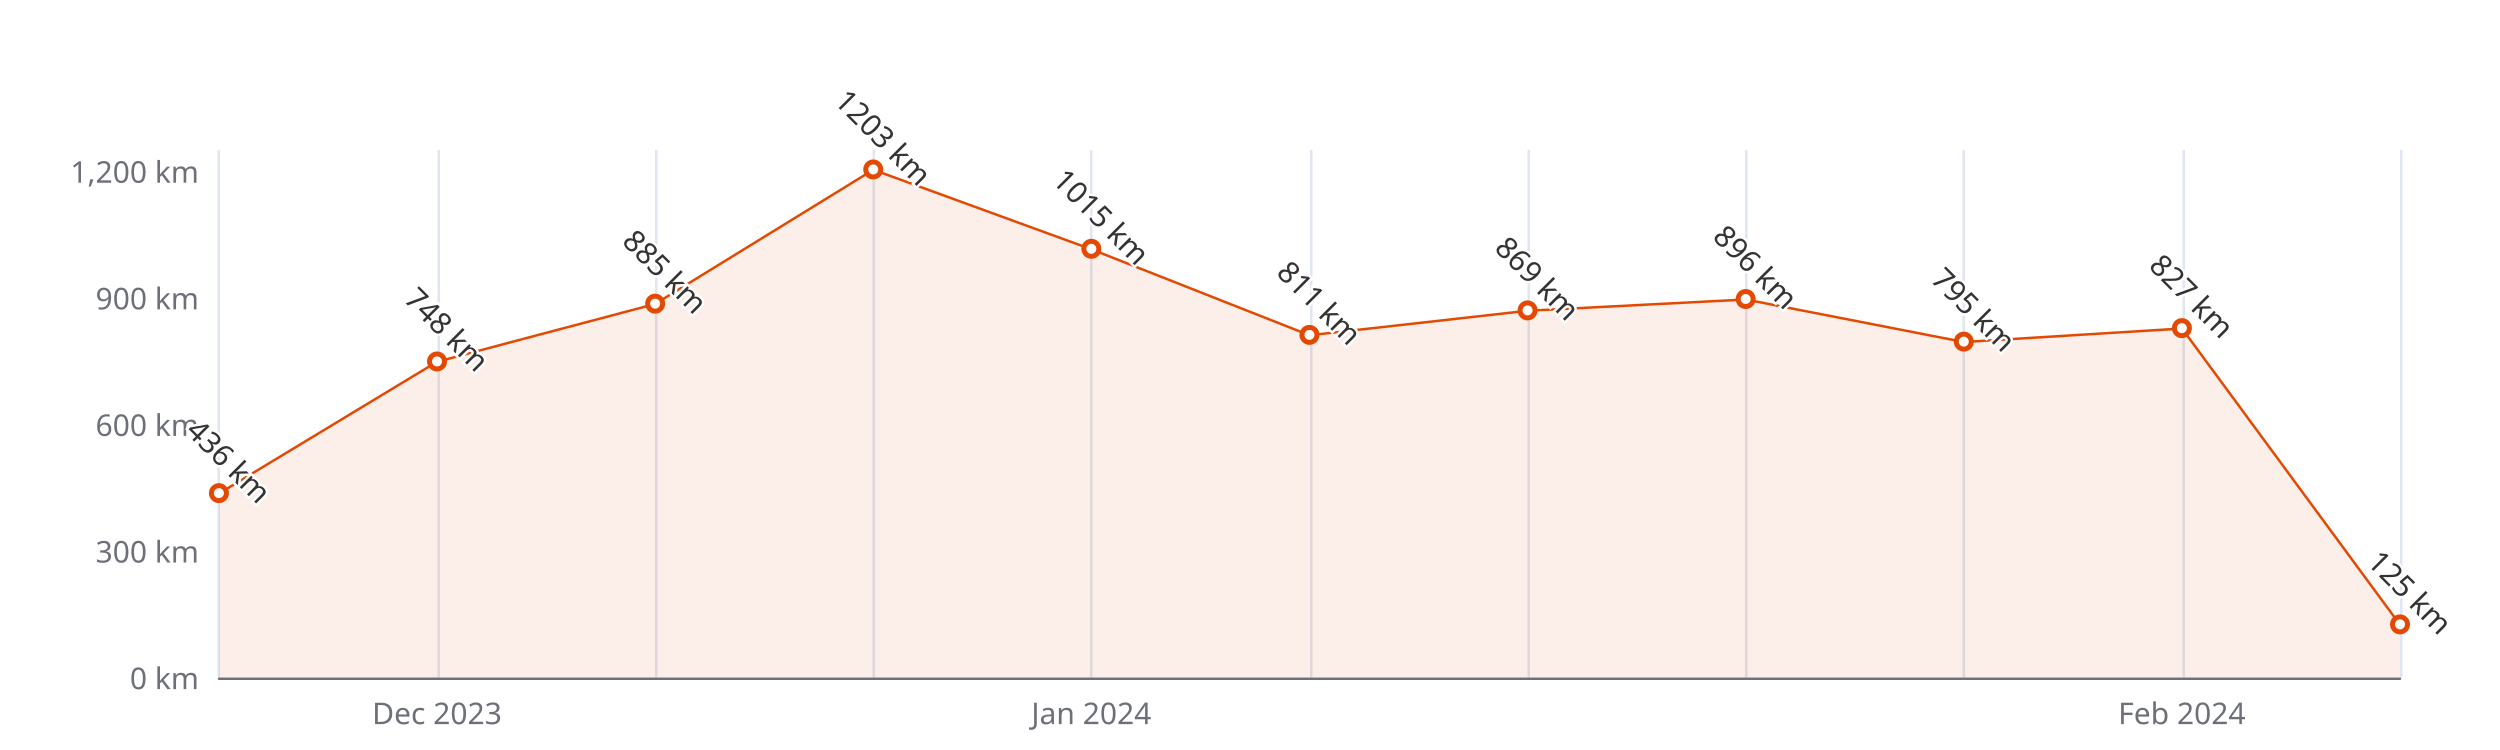
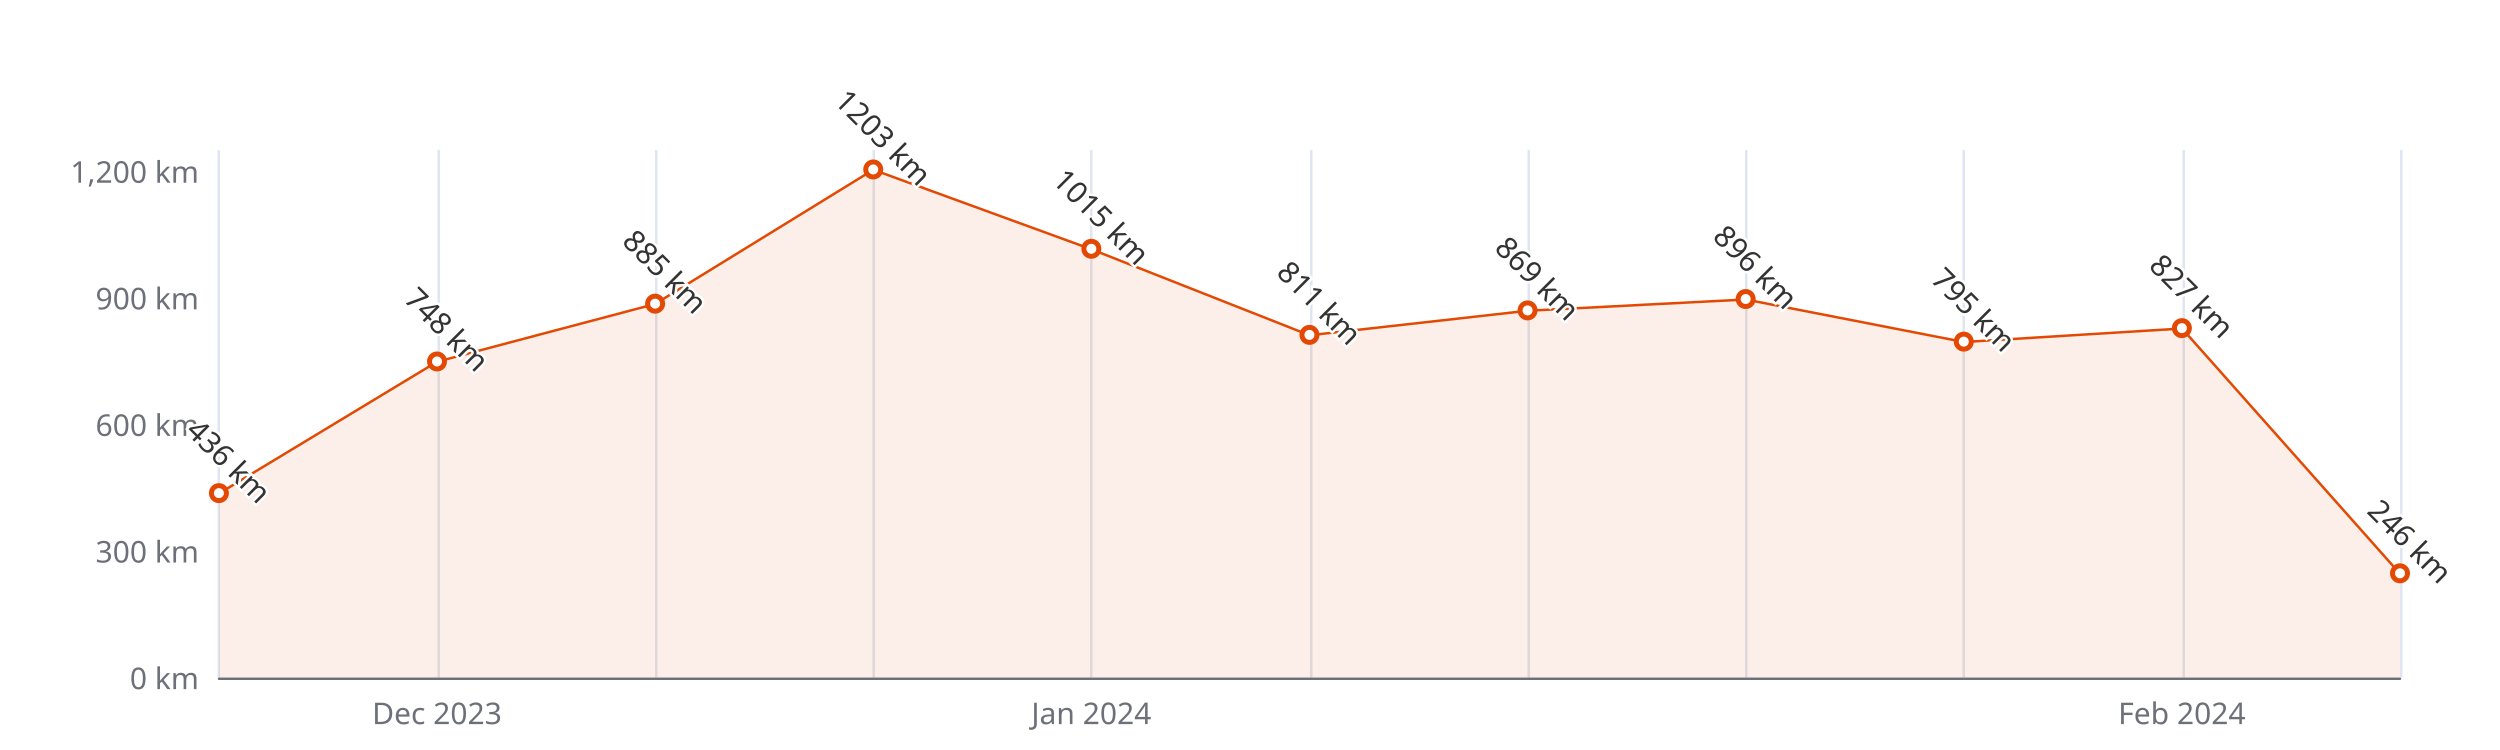
<svg xmlns="http://www.w3.org/2000/svg" width="1000" height="300" version="1.1" baseProfile="full" viewBox="0 0 1000 300">
  <rect width="1000" height="300" x="0" y="0" id="0" fill="#ffffff" />
  <path d="M87.5 60L87.5 271" fill="none" stroke="#E0E6F1" />
  <path d="M175.5 60L175.5 271" fill="none" stroke="#E0E6F1" />
  <path d="M262.5 60L262.5 271" fill="none" stroke="#E0E6F1" />
  <path d="M349.5 60L349.5 271" fill="none" stroke="#E0E6F1" />
  <path d="M436.5 60L436.5 271" fill="none" stroke="#E0E6F1" />
  <path d="M524.5 60L524.5 271" fill="none" stroke="#E0E6F1" />
  <path d="M611.5 60L611.5 271" fill="none" stroke="#E0E6F1" />
  <path d="M698.5 60L698.5 271" fill="none" stroke="#E0E6F1" />
  <path d="M785.5 60L785.5 271" fill="none" stroke="#E0E6F1" />
  <path d="M873.5 60L873.5 271" fill="none" stroke="#E0E6F1" />
  <path d="M960.5 60L960.5 271" fill="none" stroke="#E0E6F1" />
  <path d="M87.6 271.5L960 271.5" fill="none" stroke="#6E7079" stroke-linecap="round" />
  <text dominant-baseline="central" text-anchor="end" style="font-size:12px;font-family:sans-serif;" xml:space="preserve" transform="translate(79.56 271)" fill="#6E7079">0 km</text>
  <text dominant-baseline="central" text-anchor="end" style="font-size:12px;font-family:sans-serif;" xml:space="preserve" transform="translate(79.56 220.36)" fill="#6E7079">300 km</text>
  <text dominant-baseline="central" text-anchor="end" style="font-size:12px;font-family:sans-serif;" xml:space="preserve" transform="translate(79.56 169.72)" fill="#6E7079">600 km</text>
  <text dominant-baseline="central" text-anchor="end" style="font-size:12px;font-family:sans-serif;" xml:space="preserve" transform="translate(79.56 119.08)" fill="#6E7079">900 km</text>
  <text dominant-baseline="central" text-anchor="end" style="font-size:12px;font-family:sans-serif;" xml:space="preserve" transform="translate(79.56 68.44)" fill="#6E7079">1,200 km</text>
  <text dominant-baseline="central" text-anchor="middle" style="font-size:12px;font-family:sans-serif;" xml:space="preserve" y="6" transform="translate(174.804 279)" fill="#6E7079">Dec 2023</text>
  <text dominant-baseline="central" text-anchor="middle" style="font-size:12px;font-family:sans-serif;" xml:space="preserve" y="6" transform="translate(436.536 279)" fill="#6E7079">Jan 2024</text>
  <text dominant-baseline="central" text-anchor="middle" style="font-size:12px;font-family:sans-serif;" xml:space="preserve" y="6" transform="translate(872.756 279)" fill="#6E7079">Feb 2024</text>
  <g clip-path="url(#zr5-c0)">
-     <path d="M87.6 197.4L174.8 144.7L262 121.6L349.3 67.9L436.5 99.7L523.8 134.1L611 124.3L698.3 119.8L785.5 136.8L872.8 131.4L960 249.9L960 271L872.8 271L785.5 271L698.3 271L611 271L523.8 271L436.5 271L349.3 271L262 271L174.8 271L87.6 271Z" fill="rgb(227,73,2)" fill-opacity="0.09" />
-     <path d="M87.6 197.4L174.8 144.7L262 121.6L349.3 67.9L436.5 99.7L523.8 134.1L611 124.3L698.3 119.8L785.5 136.8L872.8 131.4L960 249.9" fill="none" stroke="#E34902" stroke-linejoin="bevel" />
+     <path d="M87.6 197.4L174.8 144.7L262 121.6L349.3 67.9L436.5 99.7L523.8 134.1L611 124.3L698.3 119.8L785.5 136.8L872.8 131.4L960 229.5L960 271L872.8 271L785.5 271L698.3 271L611 271L523.8 271L436.5 271L349.3 271L262 271L174.8 271L87.6 271Z" fill="rgb(227,73,2)" fill-opacity="0.09" />
+     <path d="M87.6 197.4L174.8 144.7L262 121.6L349.3 67.9L436.5 99.7L523.8 134.1L611 124.3L698.3 119.8L785.5 136.8L872.8 131.4L960 229.5" fill="none" stroke="#E34902" stroke-linejoin="bevel" />
  </g>
  <path d="M1 0A1 1 0 1 1 1 -0.1A1 1 0 0 1 1 0" transform="matrix(3,0,0,3,87.56,197.4032)" fill="#fff" stroke="#E34902" stroke-width="0.667" />
  <path d="M1 0A1 1 0 1 1 1 -0.1A1 1 0 0 1 1 0" transform="matrix(3,0,0,3,174.804,144.7376)" fill="#fff" stroke="#E34902" stroke-width="0.667" />
  <path d="M1 0A1 1 0 1 1 1 -0.1A1 1 0 0 1 1 0" transform="matrix(3,0,0,3,262.048,121.612)" fill="#fff" stroke="#E34902" stroke-width="0.667" />
  <path d="M1 0A1 1 0 1 1 1 -0.1A1 1 0 0 1 1 0" transform="matrix(3,0,0,3,349.292,67.9336)" fill="#fff" stroke="#E34902" stroke-width="0.667" />
  <path d="M1 0A1 1 0 1 1 1 -0.1A1 1 0 0 1 1 0" transform="matrix(3,0,0,3,436.536,99.668)" fill="#fff" stroke="#E34902" stroke-width="0.667" />
  <path d="M1 0A1 1 0 1 1 1 -0.1A1 1 0 0 1 1 0" transform="matrix(3,0,0,3,523.78,134.1032)" fill="#fff" stroke="#E34902" stroke-width="0.667" />
  <path d="M1 0A1 1 0 1 1 1 -0.1A1 1 0 0 1 1 0" transform="matrix(3,0,0,3,611.024,124.3128)" fill="#fff" stroke="#E34902" stroke-width="0.667" />
  <path d="M1 0A1 1 0 1 1 1 -0.1A1 1 0 0 1 1 0" transform="matrix(3,0,0,3,698.268,119.7552)" fill="#fff" stroke="#E34902" stroke-width="0.667" />
  <path d="M1 0A1 1 0 1 1 1 -0.1A1 1 0 0 1 1 0" transform="matrix(3,0,0,3,785.512,136.804)" fill="#fff" stroke="#E34902" stroke-width="0.667" />
  <path d="M1 0A1 1 0 1 1 1 -0.1A1 1 0 0 1 1 0" transform="matrix(3,0,0,3,872.756,131.4024)" fill="#fff" stroke="#E34902" stroke-width="0.667" />
-   <path d="M1 0A1 1 0 1 1 1 -0.1A1 1 0 0 1 1 0" transform="matrix(3,0,0,3,960,249.9)" fill="#fff" stroke="#E34902" stroke-width="0.667" />
+   <path d="M1 0A1 1 0 1 1 1 -0.1A1 1 0 0 1 1 0" transform="matrix(3,0,0,3,960,229.4752)" fill="#fff" stroke="#E34902" stroke-width="0.667" />
  <text dominant-baseline="central" text-anchor="middle" style="font-size:12px;font-family:sans-serif;" xml:space="preserve" y="-6" transform="matrix(0.707,0.707,-0.707,0.707,87.56,188.4032)" fill="#333" stroke="rgb(255,255,255)" stroke-width="2" paint-order="stroke" stroke-miterlimit="2">436 km</text>
  <text dominant-baseline="central" text-anchor="middle" style="font-size:12px;font-family:sans-serif;" xml:space="preserve" y="-6" transform="matrix(0.707,0.707,-0.707,0.707,174.804,135.7376)" fill="#333" stroke="rgb(255,255,255)" stroke-width="2" paint-order="stroke" stroke-miterlimit="2">748 km</text>
  <text dominant-baseline="central" text-anchor="middle" style="font-size:12px;font-family:sans-serif;" xml:space="preserve" y="-6" transform="matrix(0.707,0.707,-0.707,0.707,262.048,112.612)" fill="#333" stroke="rgb(255,255,255)" stroke-width="2" paint-order="stroke" stroke-miterlimit="2">885 km</text>
  <text dominant-baseline="central" text-anchor="middle" style="font-size:12px;font-family:sans-serif;" xml:space="preserve" y="-6" transform="matrix(0.707,0.707,-0.707,0.707,349.292,58.9336)" fill="#333" stroke="rgb(255,255,255)" stroke-width="2" paint-order="stroke" stroke-miterlimit="2">1203 km</text>
  <text dominant-baseline="central" text-anchor="middle" style="font-size:12px;font-family:sans-serif;" xml:space="preserve" y="-6" transform="matrix(0.707,0.707,-0.707,0.707,436.536,90.668)" fill="#333" stroke="rgb(255,255,255)" stroke-width="2" paint-order="stroke" stroke-miterlimit="2">1015 km</text>
  <text dominant-baseline="central" text-anchor="middle" style="font-size:12px;font-family:sans-serif;" xml:space="preserve" y="-6" transform="matrix(0.707,0.707,-0.707,0.707,523.78,125.1032)" fill="#333" stroke="rgb(255,255,255)" stroke-width="2" paint-order="stroke" stroke-miterlimit="2">811 km</text>
  <text dominant-baseline="central" text-anchor="middle" style="font-size:12px;font-family:sans-serif;" xml:space="preserve" y="-6" transform="matrix(0.707,0.707,-0.707,0.707,611.024,115.3128)" fill="#333" stroke="rgb(255,255,255)" stroke-width="2" paint-order="stroke" stroke-miterlimit="2">869 km</text>
  <text dominant-baseline="central" text-anchor="middle" style="font-size:12px;font-family:sans-serif;" xml:space="preserve" y="-6" transform="matrix(0.707,0.707,-0.707,0.707,698.268,110.7552)" fill="#333" stroke="rgb(255,255,255)" stroke-width="2" paint-order="stroke" stroke-miterlimit="2">896 km</text>
  <text dominant-baseline="central" text-anchor="middle" style="font-size:12px;font-family:sans-serif;" xml:space="preserve" y="-6" transform="matrix(0.707,0.707,-0.707,0.707,785.512,127.804)" fill="#333" stroke="rgb(255,255,255)" stroke-width="2" paint-order="stroke" stroke-miterlimit="2">795 km</text>
  <text dominant-baseline="central" text-anchor="middle" style="font-size:12px;font-family:sans-serif;" xml:space="preserve" y="-6" transform="matrix(0.707,0.707,-0.707,0.707,872.756,122.4024)" fill="#333" stroke="rgb(255,255,255)" stroke-width="2" paint-order="stroke" stroke-miterlimit="2">827 km</text>
-   <text dominant-baseline="central" text-anchor="middle" style="font-size:12px;font-family:sans-serif;" xml:space="preserve" y="-6" transform="matrix(0.707,0.707,-0.707,0.707,960,240.9)" fill="#333" stroke="rgb(255,255,255)" stroke-width="2" paint-order="stroke" stroke-miterlimit="2">125 km</text>
+   <text dominant-baseline="central" text-anchor="middle" style="font-size:12px;font-family:sans-serif;" xml:space="preserve" y="-6" transform="matrix(0.707,0.707,-0.707,0.707,960,220.4752)" fill="#333" stroke="rgb(255,255,255)" stroke-width="2" paint-order="stroke" stroke-miterlimit="2">246 km</text>
  <defs>
    <clipPath id="zr5-c0">
      <path d="M87 59.5l873 0l0 212l-873 0Z" fill="#000" />
    </clipPath>
  </defs>
</svg>
